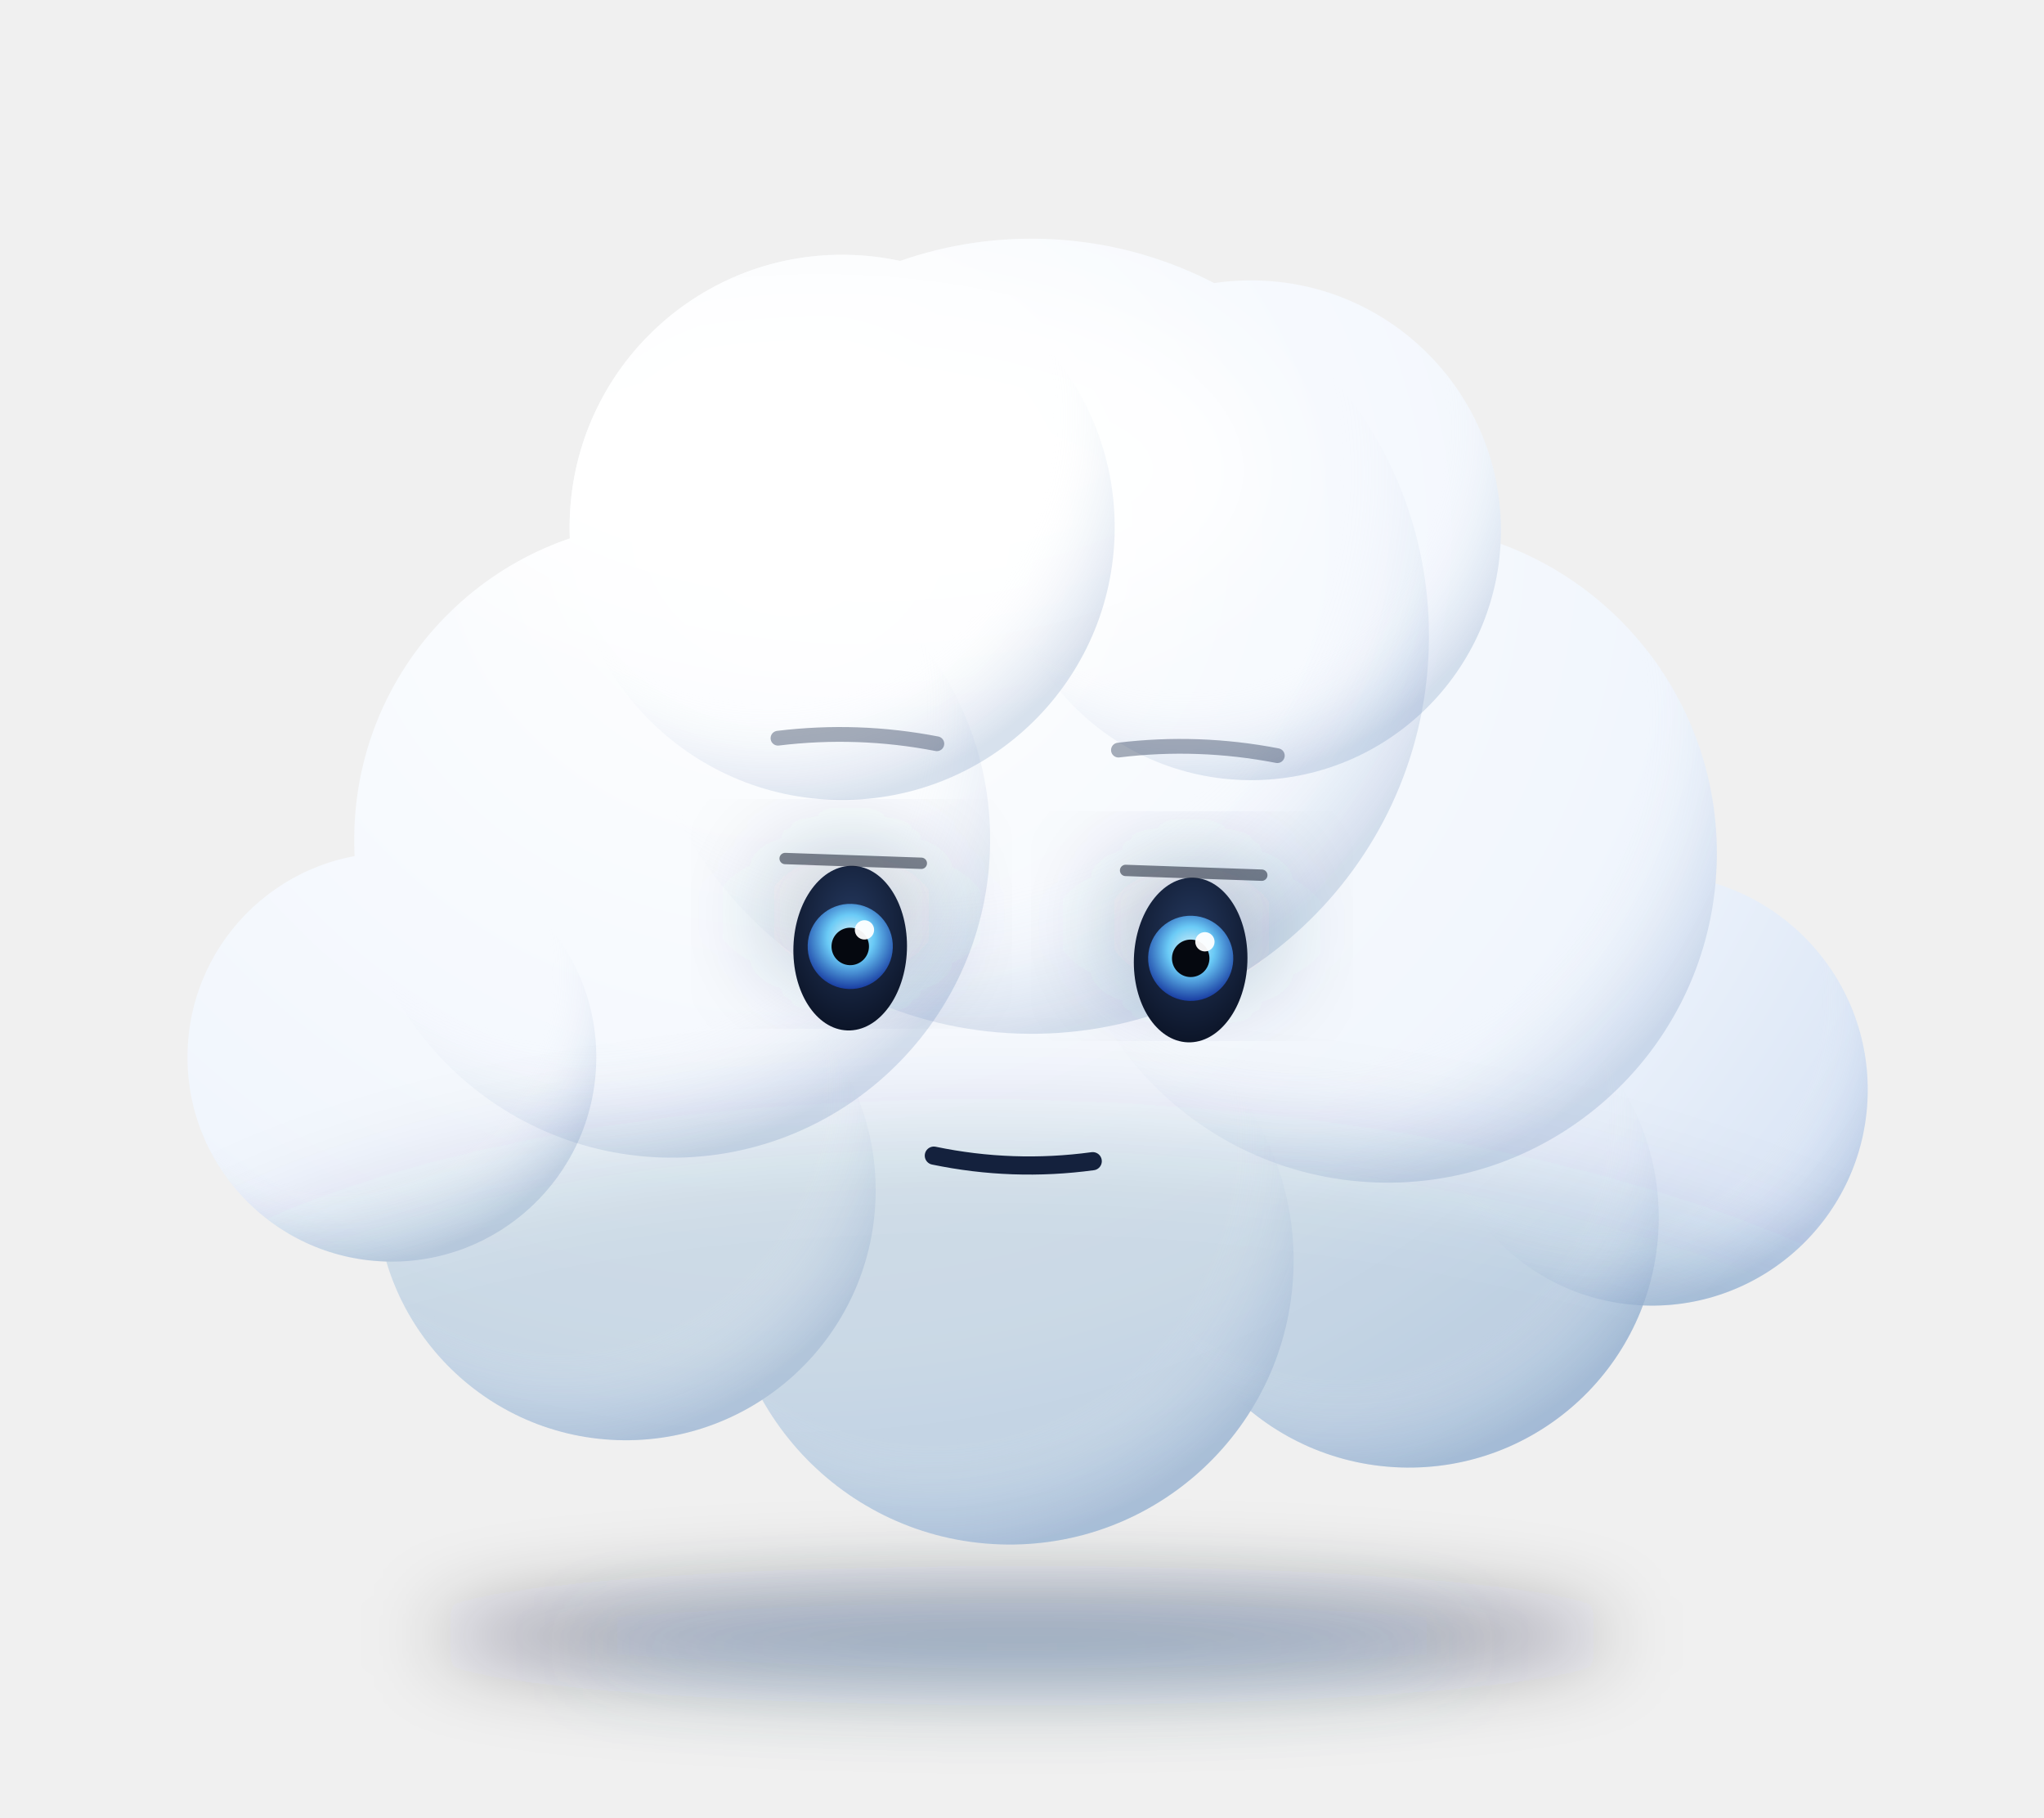
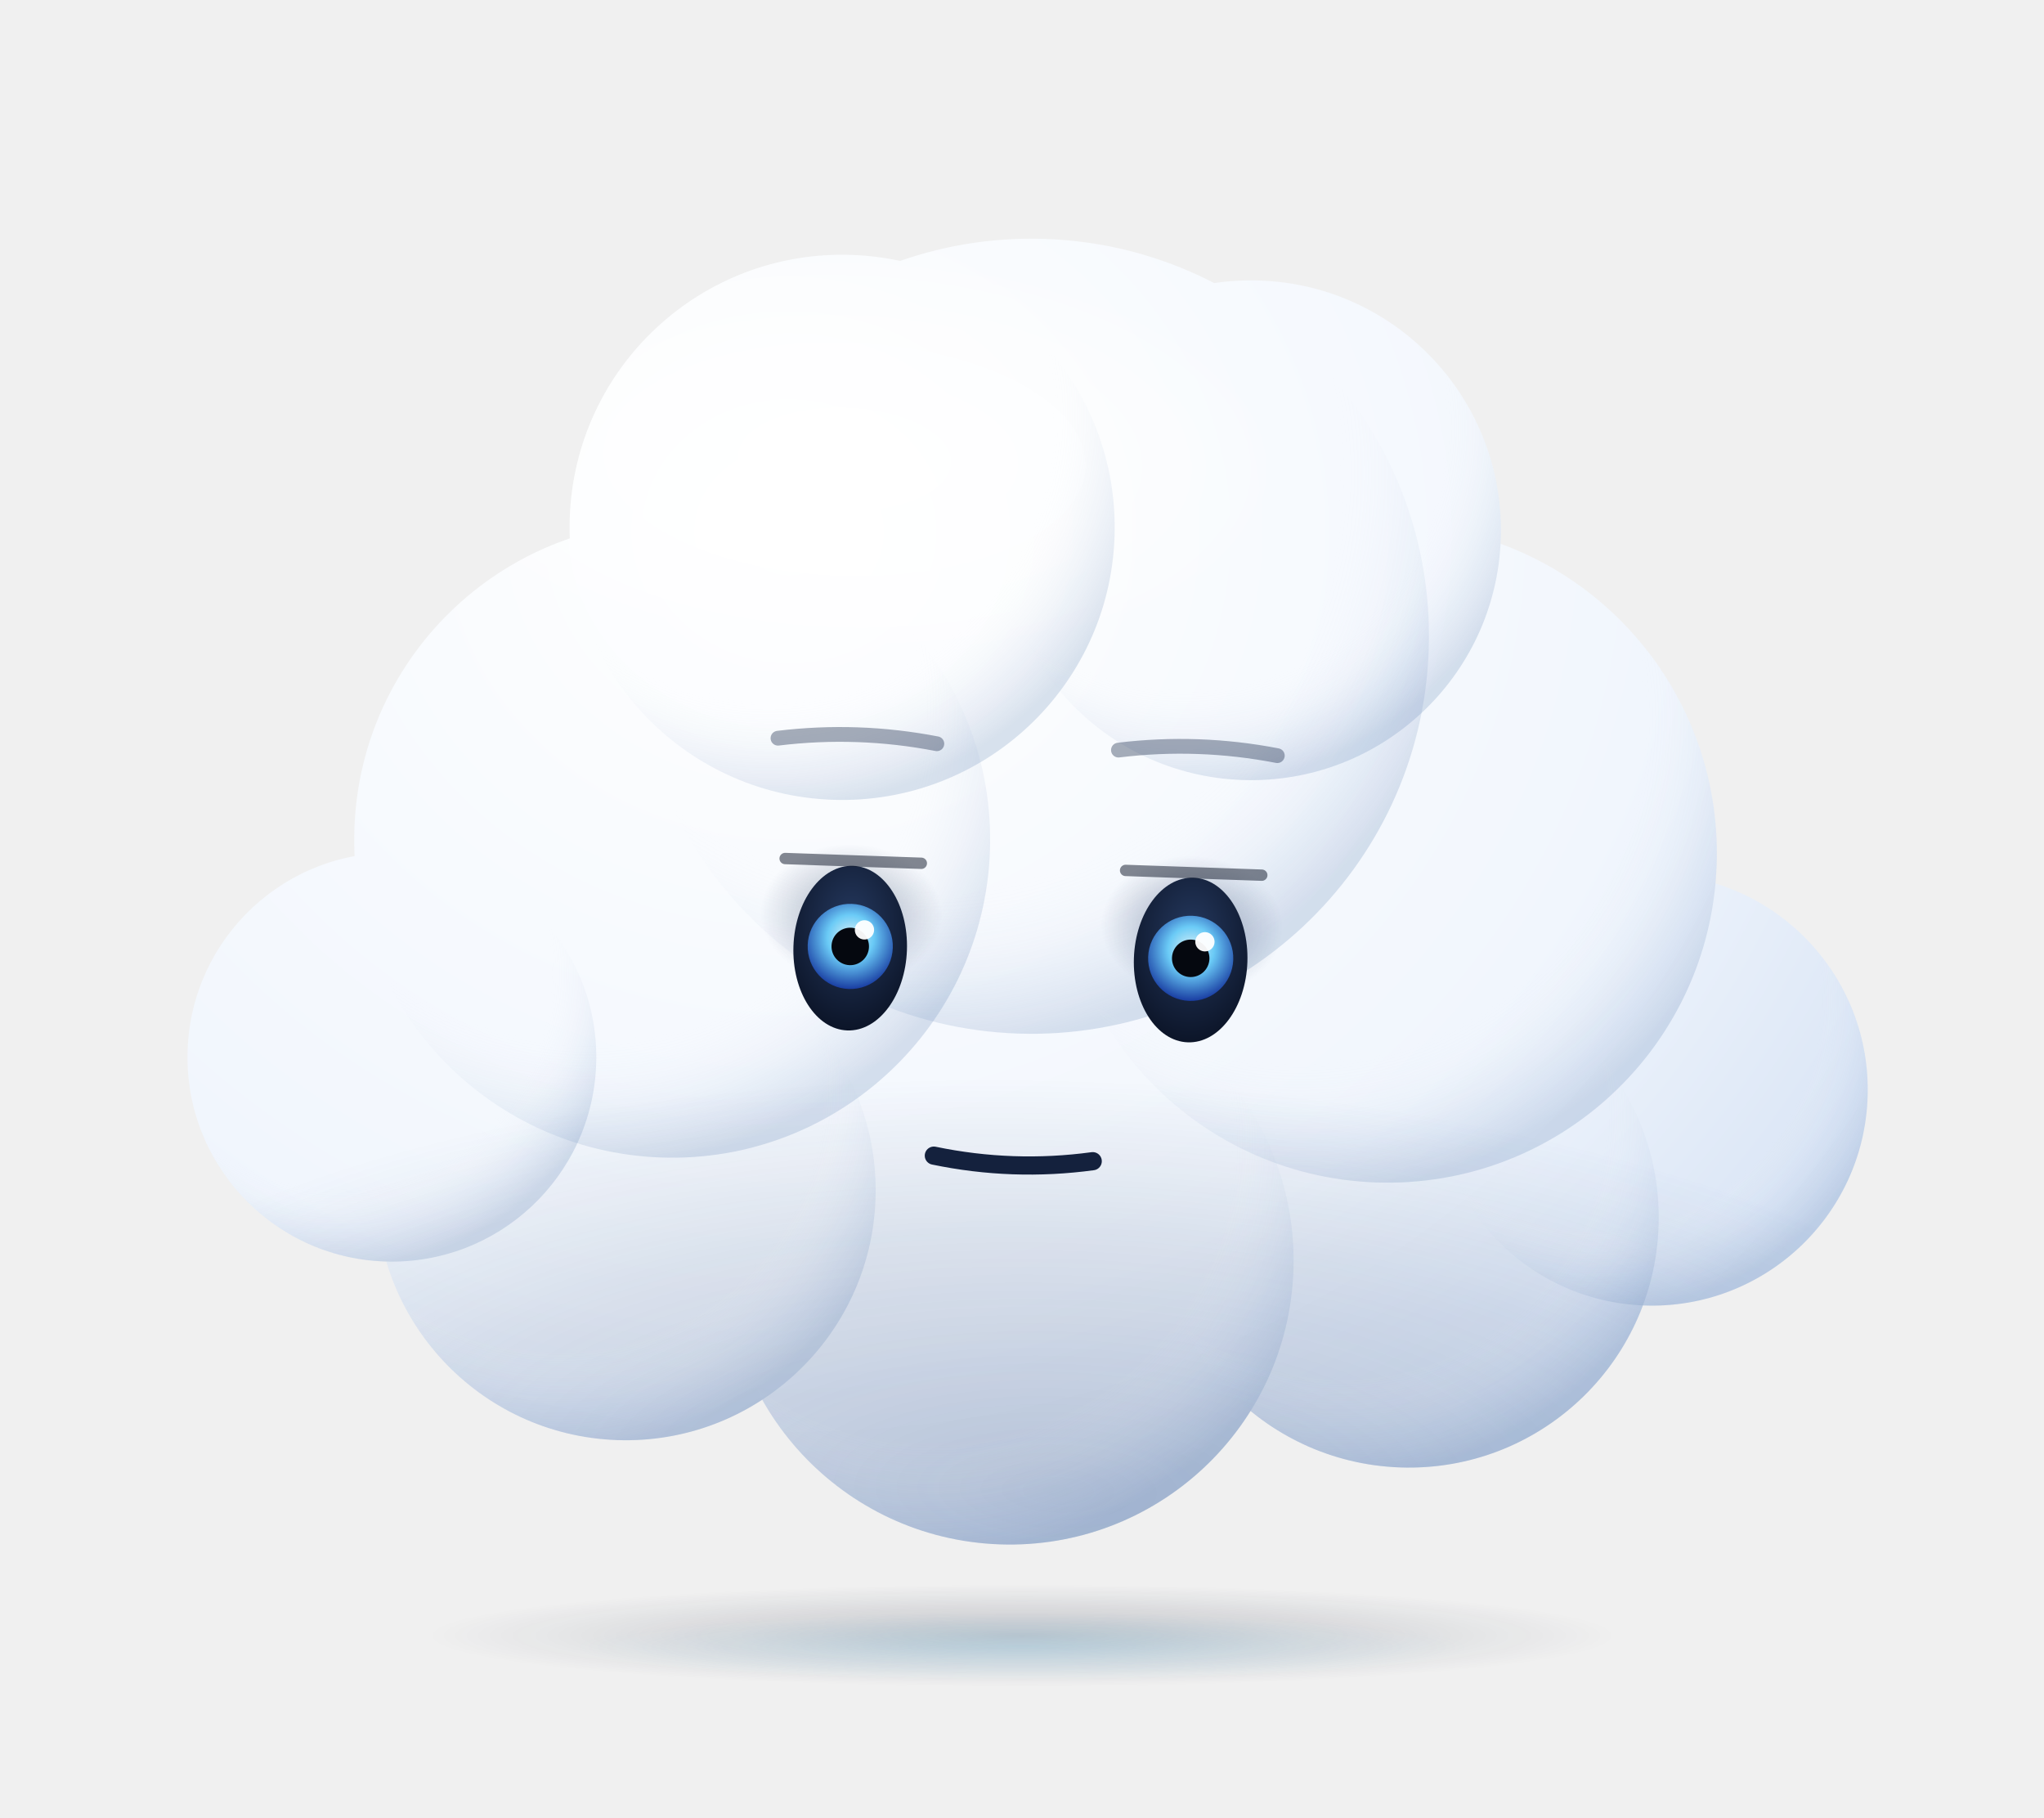
<svg xmlns="http://www.w3.org/2000/svg" viewBox="0 0 360 320" width="720" height="640">
  <defs>
    <radialGradient id="cl-body" cx="38%" cy="30%" r="78%">
      <stop offset="0" stop-color="#FFFFFF" />
      <stop offset="0.55" stop-color="#F1F6FD" />
      <stop offset="0.85" stop-color="#D3E0F3" />
      <stop offset="1" stop-color="#AAC0DE" />
    </radialGradient>
    <radialGradient id="cl-lobe" cx="36%" cy="30%" r="72%">
      <stop offset="0" stop-color="#FFFFFF" stop-opacity="0" />
      <stop offset="0.72" stop-color="#FFFFFF" stop-opacity="0" />
      <stop offset="0.9" stop-color="#7F9CC8" stop-opacity="0.12" />
      <stop offset="1" stop-color="#5D7FB0" stop-opacity="0.22" />
    </radialGradient>
    <radialGradient id="cl-iris" cx="50%" cy="40%" r="60%">
      <stop offset="0" stop-color="#E6FAFF" />
      <stop offset="0.45" stop-color="#6FD3FF" />
      <stop offset="1" stop-color="#1A3FA8" />
    </radialGradient>
    <radialGradient id="cl-eye" cx="50%" cy="35%" r="70%">
      <stop offset="0" stop-color="#25395F" />
      <stop offset="1" stop-color="#0A1224" />
    </radialGradient>
-     <filter id="cl-soft" x="-40%" y="-40%" width="180%" height="180%">
-       <feGaussianBlur stdDeviation="9" />
-     </filter>
-     <filter id="cl-glow" x="-50%" y="-200%" width="200%" height="500%">
-       <feGaussianBlur stdDeviation="7" />
-     </filter>
+     <radialGradient id="cl-hi" cx="50%" cy="50%" r="50%">
+       <stop offset="0" stop-color="#FFFFFF" stop-opacity="0.95" />
+       <stop offset="0.6" stop-color="#FFFFFF" stop-opacity="0.45" />
+       <stop offset="1" stop-color="#FFFFFF" stop-opacity="0" />
+     </radialGradient>
+     <radialGradient id="cl-shade" cx="50%" cy="50%" r="50%">
+       <stop offset="0" stop-color="#1E3A6E" stop-opacity="0.24" />
+       <stop offset="0.6" stop-color="#1E3A6E" stop-opacity="0.12" />
+       <stop offset="1" stop-color="#1E3A6E" stop-opacity="0" />
+     </radialGradient>
+     <radialGradient id="cl-socket" cx="50%" cy="50%" r="50%">
+       <stop offset="0" stop-color="#2A3F66" stop-opacity="0.42" />
+       <stop offset="1" stop-color="#2A3F66" stop-opacity="0" />
+     </radialGradient>
+     <radialGradient id="cl-ground" cx="50%" cy="50%" r="50%">
+       <stop offset="0" stop-color="#07102A" stop-opacity="0.6" />
+       <stop offset="1" stop-color="#07102A" stop-opacity="0" />
+     </radialGradient>
+     <radialGradient id="cl-cyan" cx="50%" cy="50%" r="50%">
+       <stop offset="0" stop-color="#6FD3FF" stop-opacity="0.9" />
+       <stop offset="1" stop-color="#6FD3FF" stop-opacity="0" />
+     </radialGradient>
+     <radialGradient id="cl-coral" cx="50%" cy="50%" r="50%">
+       <stop offset="0" stop-color="#FF8A8A" stop-opacity="0.9" />
+       <stop offset="1" stop-color="#FF8A8A" stop-opacity="0" />
+     </radialGradient>
    <clipPath id="cl-clip">
      <circle cx="180" cy="112" r="70" />
      <circle cx="118" cy="150" r="56" />
      <circle cx="244" cy="148" r="58" />
      <circle cx="146" cy="94" r="48" />
      <circle cx="218" cy="92" r="44" />
      <circle cx="70" cy="190" r="36" />
      <circle cx="292" cy="188" r="38" />
      <circle cx="112" cy="212" r="44" />
      <circle cx="180" cy="222" r="50" />
      <circle cx="250" cy="212" r="44" />
    </clipPath>
    <clipPath id="cl-ell-L">
      <ellipse cx="150" cy="168" rx="10" ry="14.5" />
    </clipPath>
    <clipPath id="cl-ell-R">
      <ellipse cx="210" cy="168" rx="10" ry="14.5" />
    </clipPath>
    <clipPath id="cl-lid-L">
      <path d="M136 152.63 L164 152.63 L164 198 L136 198 Z" data-k="lidL" />
    </clipPath>
    <clipPath id="cl-lid-R">
      <path d="M196 152.63 L224 152.63 L224 198 L196 198 Z" data-k="lidR" />
    </clipPath>
  </defs>
-   <ellipse cx="180" cy="288" rx="104" ry="9" fill="#07102A" fill-opacity="0.34" filter="url(#cl-glow)" data-k="ground" />
-   <ellipse cx="180" cy="290" rx="78" ry="6" fill="#6FD3FF" fill-opacity="0.22" filter="url(#cl-glow)" data-k="glowCyan" />
-   <ellipse cx="180" cy="290" rx="60" ry="5" fill="#FF8A8A" fill-opacity="0" filter="url(#cl-glow)" data-k="glowCoral" />
+   <ellipse cx="180" cy="288" rx="104" ry="9" fill="url(#cl-ground)" fill-opacity="0.34" data-k="ground" />
+   <ellipse cx="180" cy="290" rx="78" ry="6" fill="url(#cl-cyan)" fill-opacity="0.22" data-k="glowCyan" />
+   <ellipse cx="180" cy="290" rx="60" ry="5" fill="url(#cl-coral)" fill-opacity="0" data-k="glowCoral" />
  <g transform="translate(0 0) translate(180 160) rotate(2) scale(1 1) translate(-180 -160)" data-k="body">
    <g clip-path="url(#cl-clip)">
      <rect x="0" y="0" width="360" height="320" fill="url(#cl-body)" />
-       <ellipse cx="146" cy="82" rx="74" ry="34" fill="#FFFFFF" fill-opacity="0.9" filter="url(#cl-soft)" />
-       <ellipse cx="190" cy="262" rx="176" ry="64" fill="#1E3A6E" fill-opacity="0.16" filter="url(#cl-soft)" />
+       <ellipse cx="146" cy="82" rx="78" ry="38" fill="url(#cl-hi)" />
+       <ellipse cx="190" cy="262" rx="186" ry="72" fill="url(#cl-shade)" />
      <circle cx="180" cy="112" r="70" fill="url(#cl-lobe)" />
      <circle cx="118" cy="150" r="56" fill="url(#cl-lobe)" />
      <circle cx="244" cy="148" r="58" fill="url(#cl-lobe)" />
      <circle cx="146" cy="94" r="48" fill="url(#cl-lobe)" />
      <circle cx="218" cy="92" r="44" fill="url(#cl-lobe)" />
      <circle cx="70" cy="190" r="36" fill="url(#cl-lobe)" />
      <circle cx="292" cy="188" r="38" fill="url(#cl-lobe)" />
      <circle cx="112" cy="212" r="44" fill="url(#cl-lobe)" />
      <circle cx="180" cy="222" r="50" fill="url(#cl-lobe)" />
      <circle cx="250" cy="212" r="44" fill="url(#cl-lobe)" />
    </g>
-     <ellipse cx="150" cy="162" rx="15" ry="10.15" fill="#2A3F66" fill-opacity="0.3" filter="url(#cl-soft)" />
+     <ellipse cx="150" cy="162" rx="16" ry="12.325" fill="url(#cl-socket)" />
    <g clip-path="url(#cl-lid-L)">
      <g clip-path="url(#cl-ell-L)">
        <ellipse cx="150" cy="168" rx="10" ry="14.5" fill="url(#cl-eye)" />
        <g transform="translate(0 -0.3)" data-k="gazeL">
          <circle cx="150" cy="168" r="7.5" fill="url(#cl-iris)" fill-opacity="0.95" />
          <circle cx="150" cy="168" r="3.3" fill="#05080F" />
          <circle cx="152.4" cy="165" r="1.7" fill="#FFFFFF" fill-opacity="0.95" />
        </g>
      </g>
    </g>
    <path d="M138 152.63 L162 152.63" fill="none" stroke="#0A1224" stroke-opacity="0.5" stroke-width="2" stroke-linecap="round" data-k="lidEdgeL" />
    <path d="M136 131.5 Q150 129.3 164 131.5" fill="none" stroke="#1B2A4A" stroke-opacity="0.38" stroke-width="2.6" stroke-linecap="round" data-k="browL" />
-     <ellipse cx="210" cy="162" rx="15" ry="10.15" fill="#2A3F66" fill-opacity="0.3" filter="url(#cl-soft)" />
+     <ellipse cx="210" cy="162" rx="16" ry="12.325" fill="url(#cl-socket)" />
    <g clip-path="url(#cl-lid-R)">
      <g clip-path="url(#cl-ell-R)">
        <ellipse cx="210" cy="168" rx="10" ry="14.5" fill="url(#cl-eye)" />
        <g transform="translate(0 -0.3)" data-k="gazeR">
          <circle cx="210" cy="168" r="7.5" fill="url(#cl-iris)" fill-opacity="0.95" />
          <circle cx="210" cy="168" r="3.3" fill="#05080F" />
          <circle cx="212.4" cy="165" r="1.7" fill="#FFFFFF" fill-opacity="0.95" />
        </g>
      </g>
    </g>
    <path d="M198 152.63 L222 152.63" fill="none" stroke="#0A1224" stroke-opacity="0.5" stroke-width="2" stroke-linecap="round" data-k="lidEdgeR" />
    <path d="M224 131.5 Q210 129.3 196 131.5" fill="none" stroke="#1B2A4A" stroke-opacity="0.38" stroke-width="2.6" stroke-linecap="round" data-k="browR" />
    <path d="M166 204 Q180 206.4 194 204" fill="none" stroke="#14213D" stroke-width="3.2" stroke-linecap="round" data-k="smile" />
    <ellipse cx="180" cy="207.28" rx="4.5" ry="0.8" fill="#14213D" fill-opacity="0" data-k="mouthOpen" />
  </g>
</svg>
